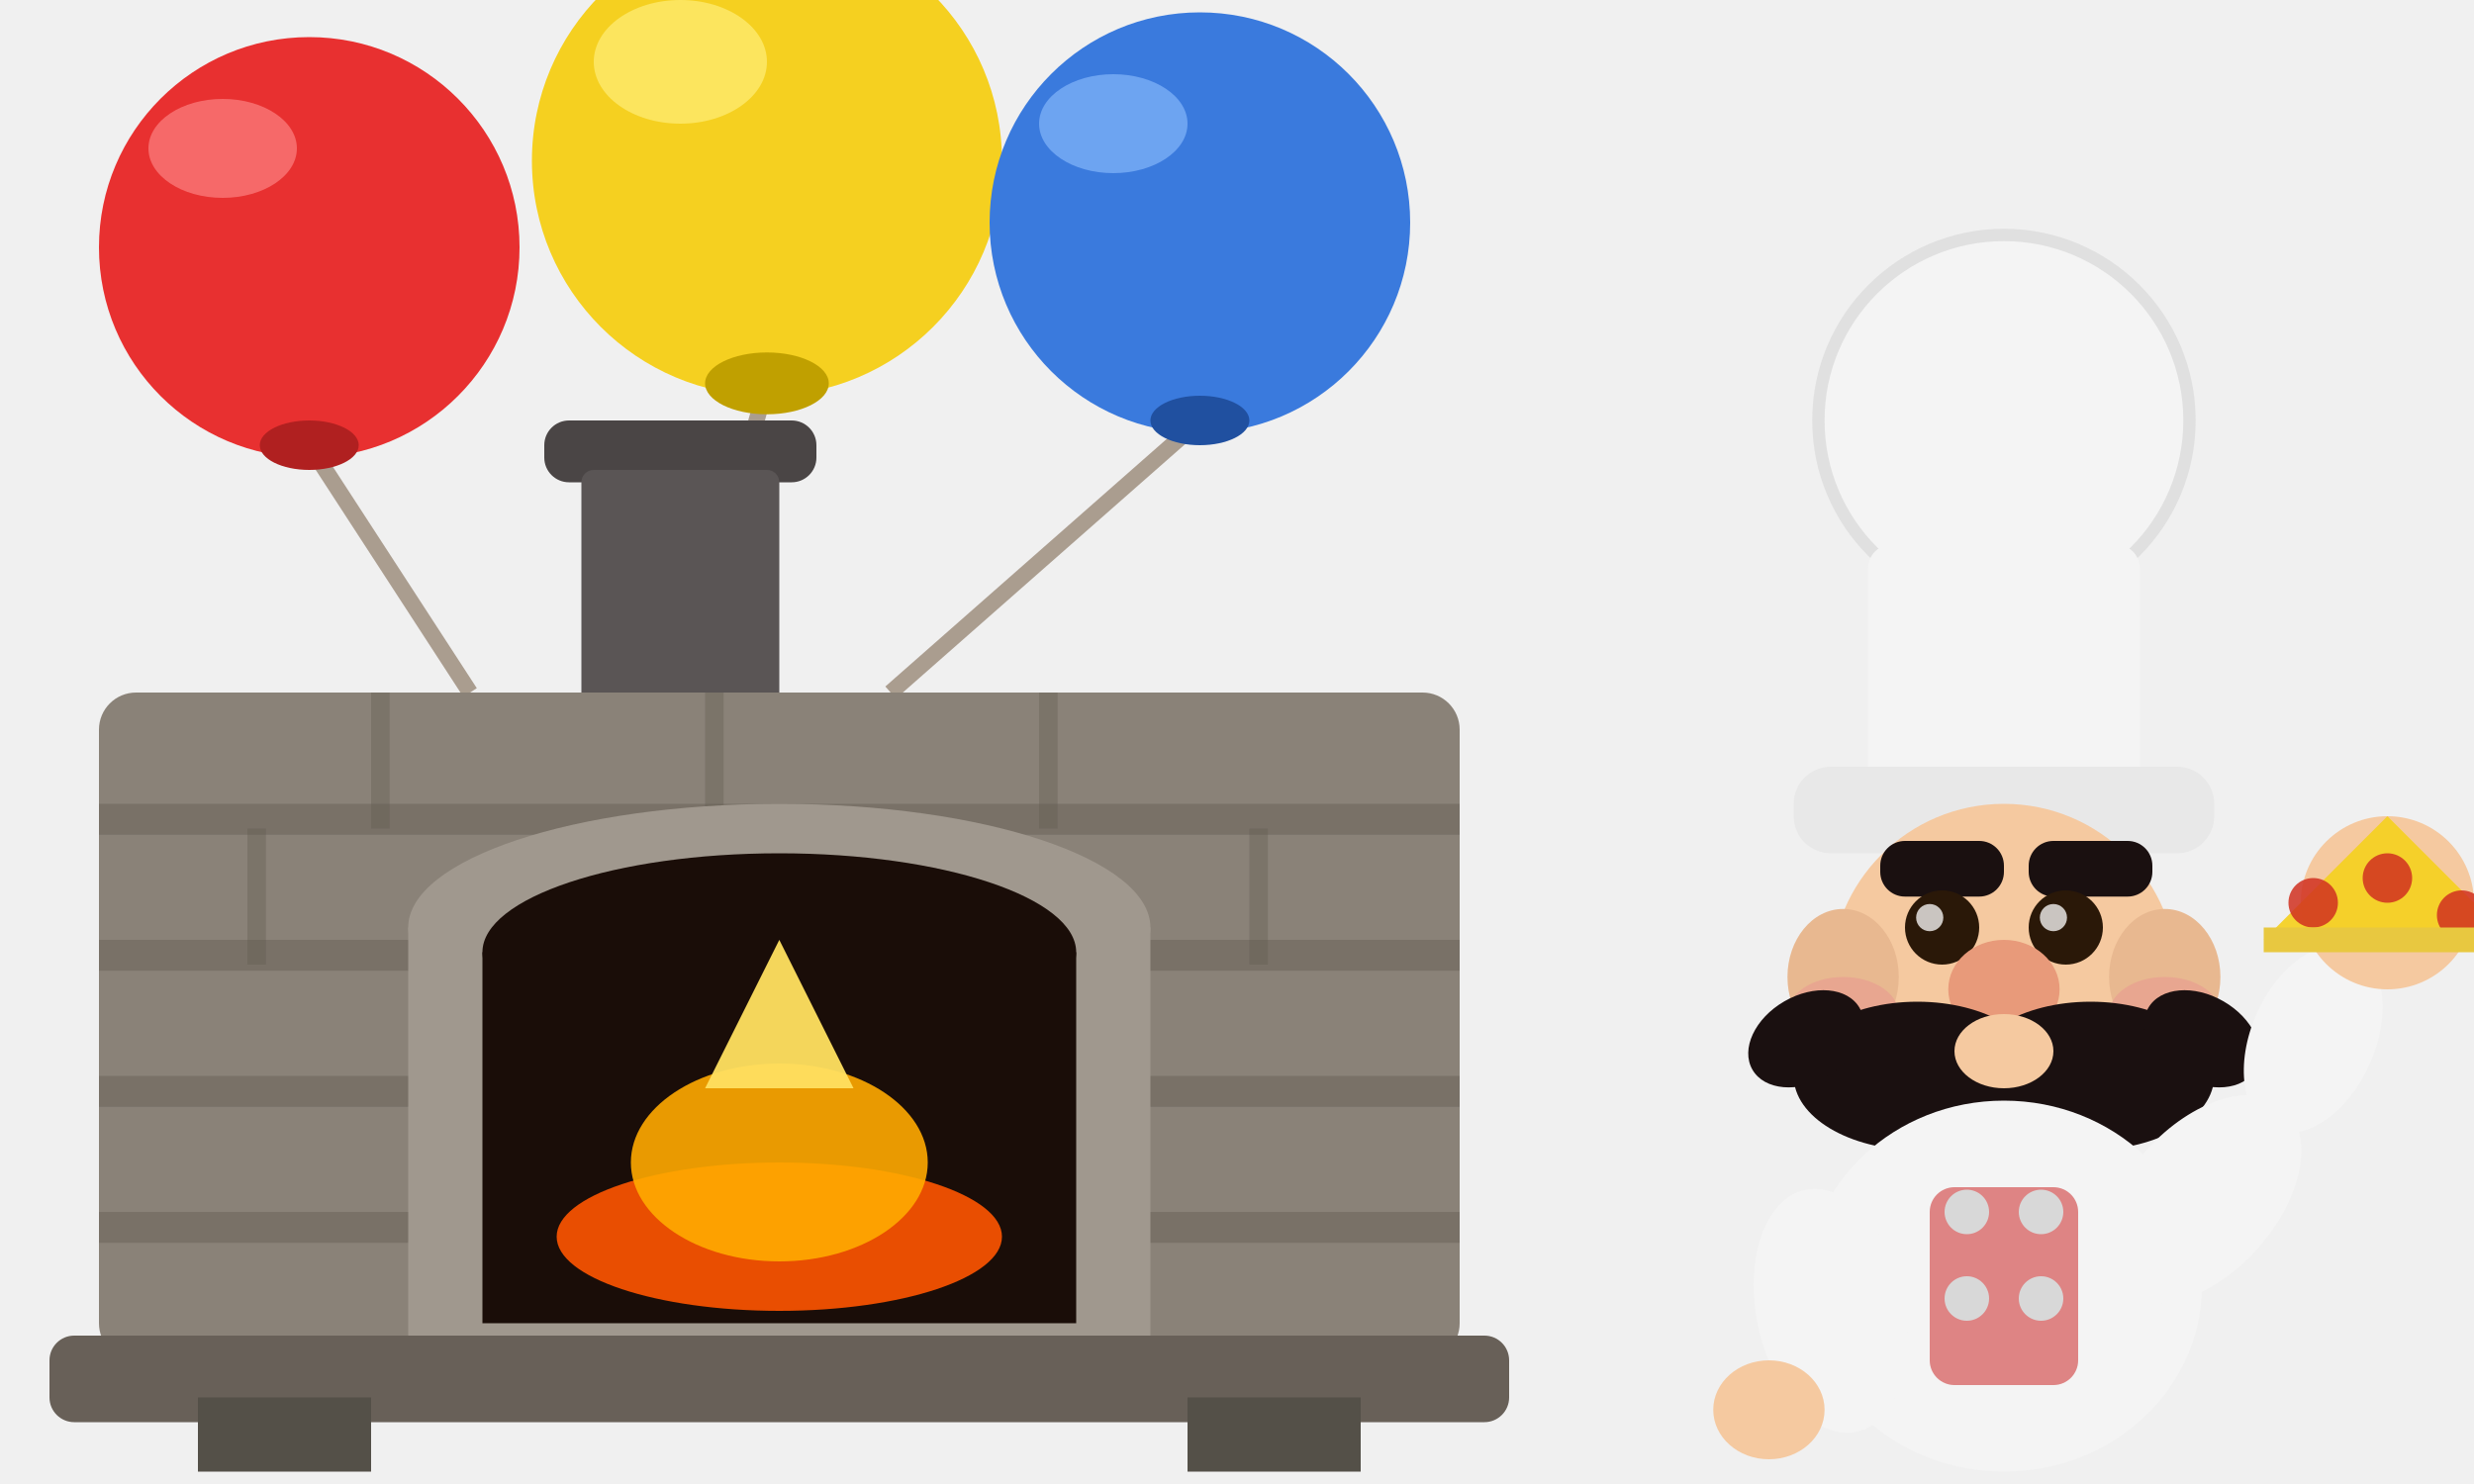
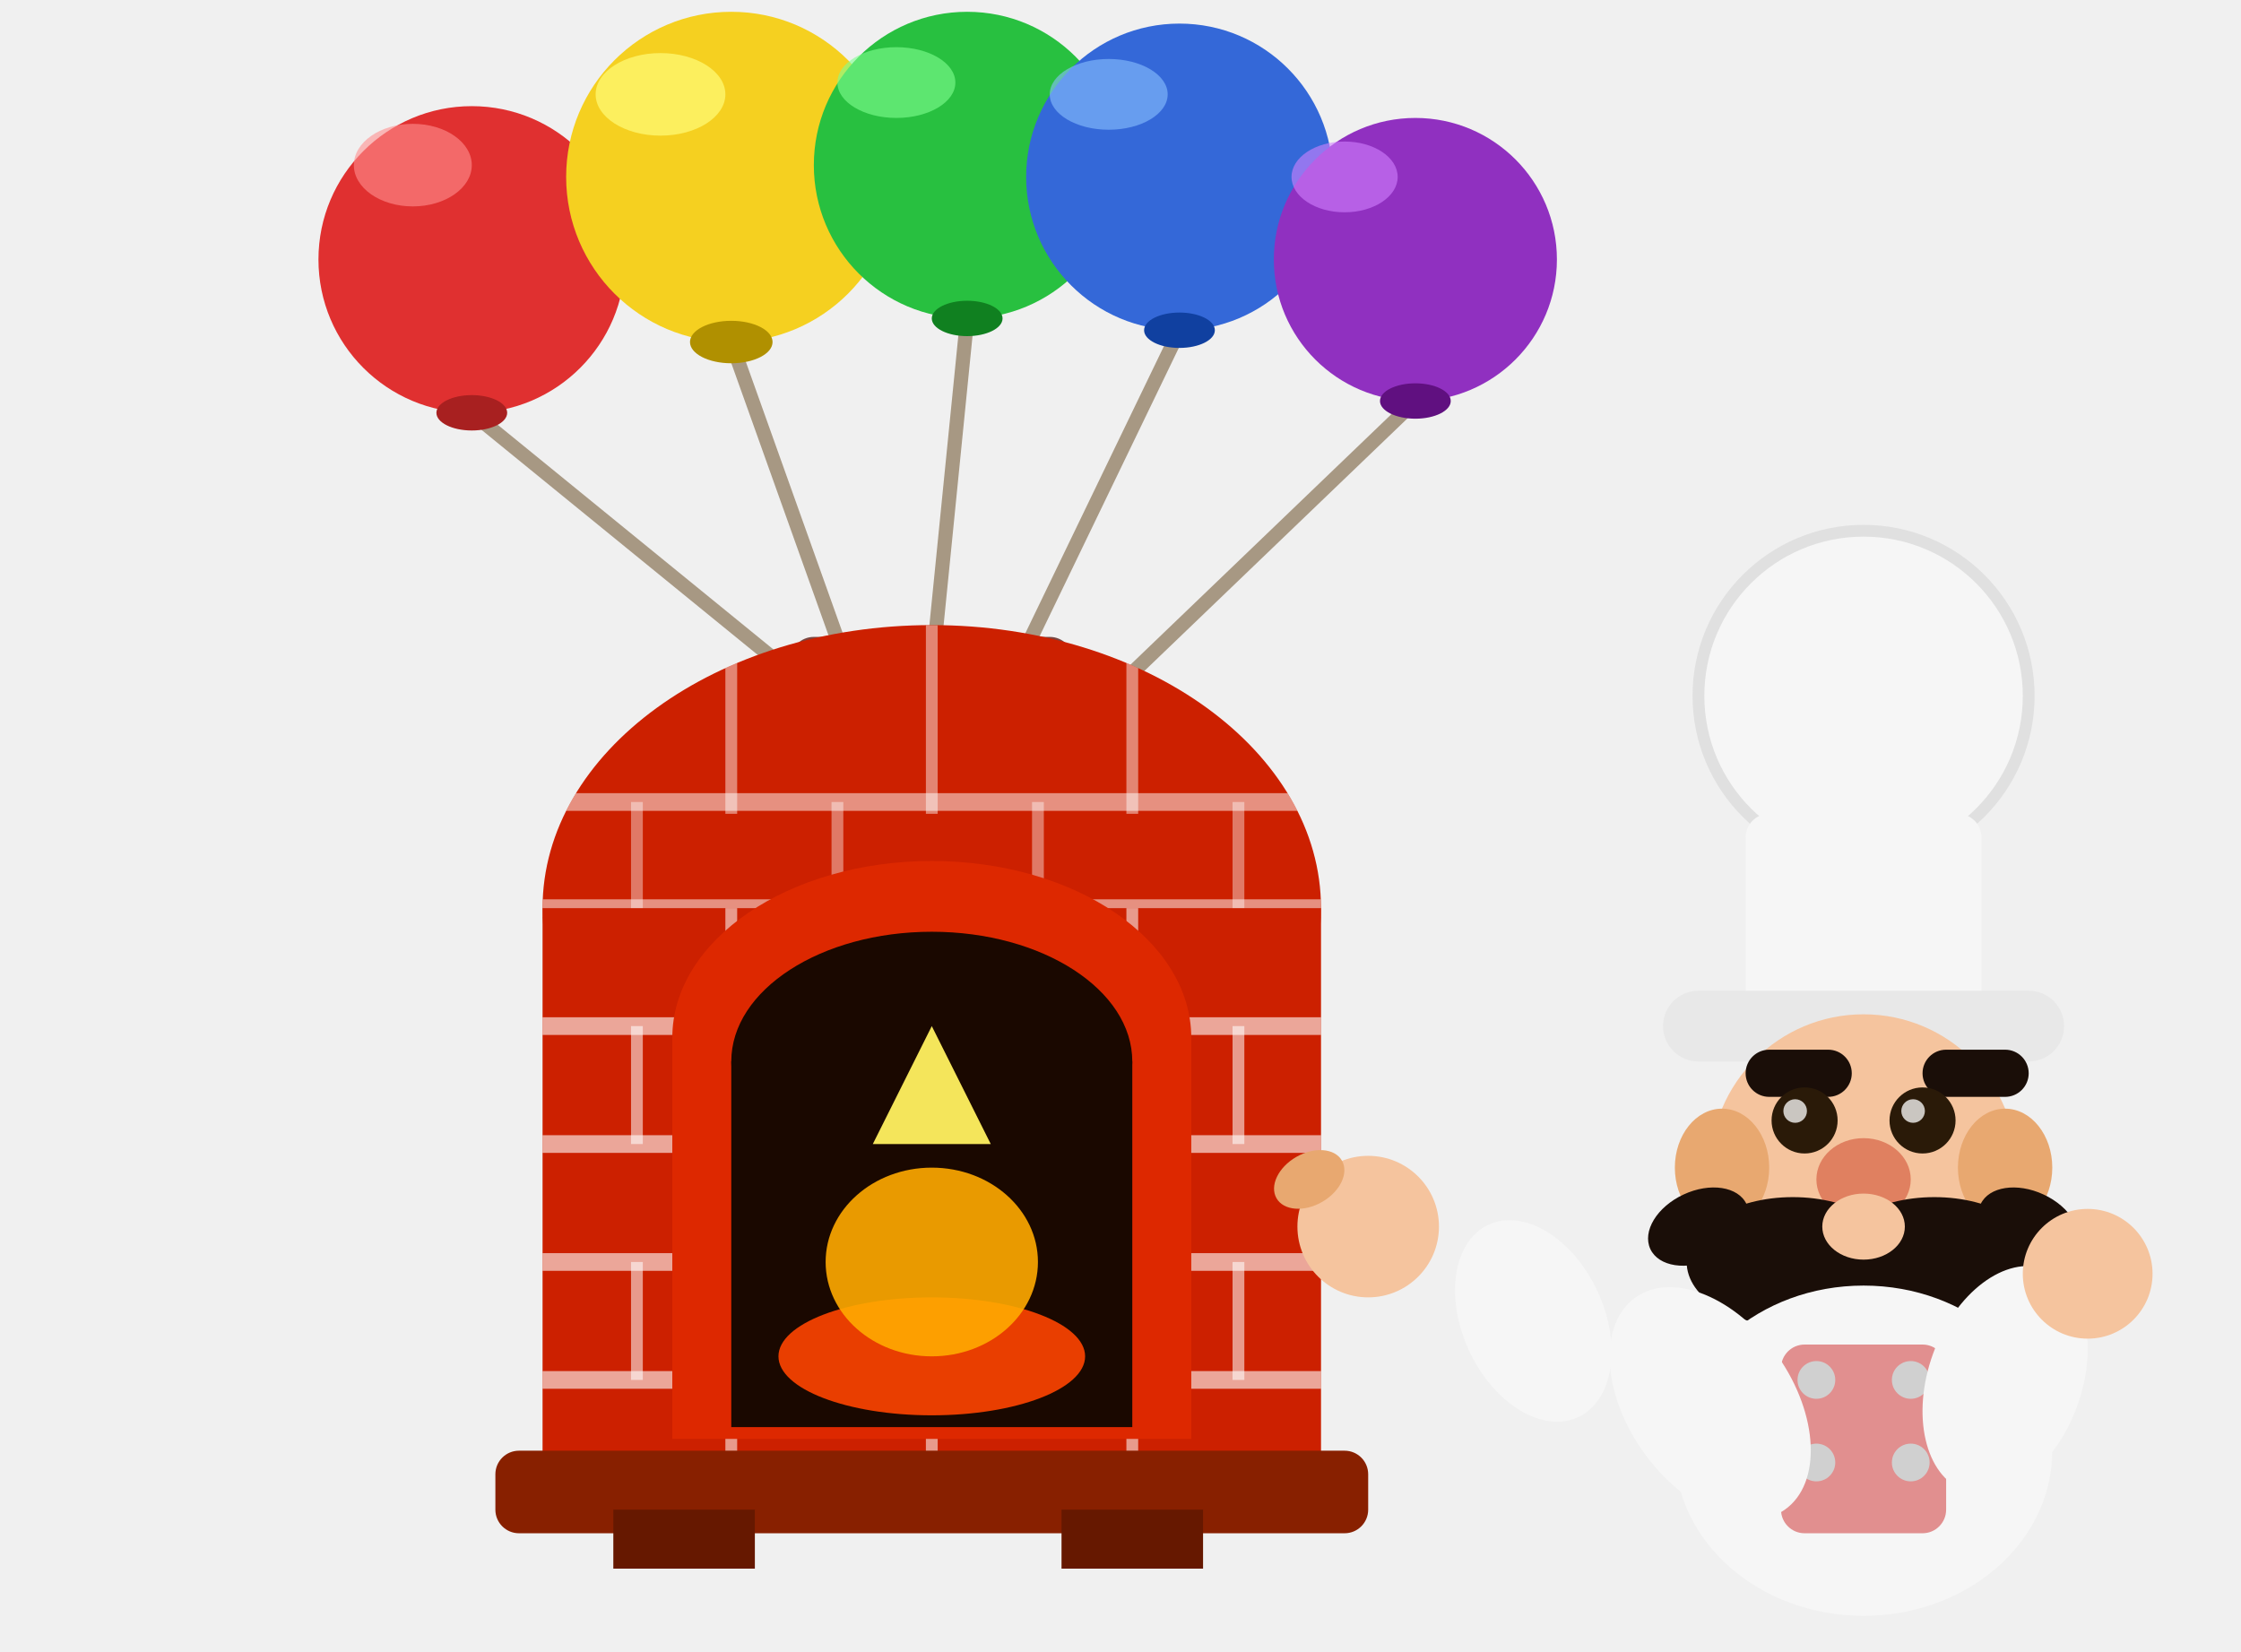
- <svg xmlns="http://www.w3.org/2000/svg" viewBox="0 0 200 120">
-   <line x1="25" y1="36" x2="38" y2="56" stroke="#998877" stroke-width="1.3" opacity="0.8" />
-   <line x1="62" y1="31" x2="55" y2="56" stroke="#998877" stroke-width="1.3" opacity="0.8" />
-   <line x1="97" y1="34" x2="72" y2="56" stroke="#998877" stroke-width="1.3" opacity="0.8" />
-   <circle cx="25" cy="20" r="17" fill="#e83030" />
-   <ellipse cx="18" cy="12" rx="6" ry="4" fill="#ff9090" opacity="0.6" />
-   <ellipse cx="25" cy="36" rx="4" ry="2" fill="#b02020" />
-   <circle cx="62" cy="13" r="19" fill="#f5d020" />
-   <ellipse cx="55" cy="5" rx="7" ry="5" fill="#fff080" opacity="0.65" />
-   <ellipse cx="62" cy="31" rx="5" ry="2.5" fill="#c0a000" />
-   <circle cx="97" cy="18" r="17" fill="#3a7add" />
-   <ellipse cx="90" cy="10" rx="6" ry="4" fill="#90bfff" opacity="0.6" />
-   <ellipse cx="97" cy="34" rx="4" ry="2" fill="#2050a0" />
-   <rect x="44" y="34" width="22" height="5" fill="#4a4545" rx="2" />
-   <rect x="47" y="38" width="16" height="20" fill="#5a5555" rx="1" />
-   <rect x="8" y="56" width="110" height="54" fill="#8a8278" rx="3" />
-   <rect x="8" y="65" width="110" height="2.5" fill="#5e584e" opacity="0.4" />
-   <rect x="8" y="76" width="110" height="2.5" fill="#5e584e" opacity="0.4" />
-   <rect x="8" y="87" width="110" height="2.5" fill="#5e584e" opacity="0.4" />
-   <rect x="8" y="98" width="110" height="2.5" fill="#5e584e" opacity="0.4" />
-   <rect x="30" y="56" width="1.5" height="11" fill="#5e584e" opacity="0.35" />
-   <rect x="57" y="56" width="1.5" height="11" fill="#5e584e" opacity="0.35" />
-   <rect x="84" y="56" width="1.5" height="11" fill="#5e584e" opacity="0.35" />
-   <rect x="20" y="67" width="1.5" height="11" fill="#5e584e" opacity="0.35" />
-   <rect x="47" y="67" width="1.5" height="11" fill="#5e584e" opacity="0.35" />
-   <rect x="74" y="67" width="1.5" height="11" fill="#5e584e" opacity="0.35" />
-   <rect x="101" y="67" width="1.5" height="11" fill="#5e584e" opacity="0.35" />
-   <ellipse cx="63" cy="75" rx="30" ry="10" fill="#a0988e" />
-   <rect x="33" y="75" width="60" height="33" fill="#a0988e" />
-   <ellipse cx="63" cy="77" rx="24" ry="8" fill="#1a0d08" />
-   <rect x="39" y="77" width="48" height="30" fill="#1a0d08" />
-   <ellipse cx="63" cy="100" rx="18" ry="6" fill="#ff5500" opacity="0.9" />
-   <ellipse cx="63" cy="94" rx="12" ry="8" fill="#ffaa00" opacity="0.9" />
-   <polygon points="57,88 63,76 69,88" fill="#ffe060" opacity="0.95" />
-   <rect x="4" y="108" width="118" height="7" fill="#686058" rx="2" />
-   <rect x="16" y="113" width="14" height="6" fill="#545048" />
-   <rect x="96" y="113" width="14" height="6" fill="#545048" />
-   <circle cx="162" cy="34" r="15" fill="#f4f4f4" />
-   <circle cx="162" cy="34" r="15" fill="none" stroke="#e0e0e0" stroke-width="1" />
-   <rect x="151" y="44" width="22" height="20" fill="#f4f4f4" rx="2" />
-   <rect x="145" y="62" width="34" height="7" fill="#e8e8e8" rx="3" />
-   <circle cx="162" cy="79" r="14" fill="#f5c9a0" />
-   <ellipse cx="149" cy="79" rx="4.5" ry="5.5" fill="#e8b890" />
-   <ellipse cx="175" cy="79" rx="4.5" ry="5.5" fill="#e8b890" />
-   <rect x="152" y="68" width="10" height="4.5" fill="#1a1010" rx="2" />
-   <rect x="164" y="68" width="10" height="4.5" fill="#1a1010" rx="2" />
-   <circle cx="157" cy="75" r="3" fill="#2a1808" />
-   <circle cx="167" cy="75" r="3" fill="#2a1808" />
-   <circle cx="156" cy="74.2" r="1.1" fill="#fff" opacity="0.75" />
-   <circle cx="166" cy="74.2" r="1.1" fill="#fff" opacity="0.75" />
-   <ellipse cx="162" cy="80" rx="4.5" ry="4" fill="#e89a7a" />
-   <ellipse cx="149" cy="82" rx="4.5" ry="3" fill="#e89090" opacity="0.45" />
-   <ellipse cx="175" cy="82" rx="4.5" ry="3" fill="#e89090" opacity="0.45" />
-   <ellipse cx="155" cy="87" rx="10" ry="6" fill="#1a1010" />
-   <ellipse cx="169" cy="87" rx="10" ry="6" fill="#1a1010" />
-   <ellipse cx="162" cy="85" rx="4" ry="3" fill="#f5c9a0" />
-   <ellipse cx="146" cy="84" rx="5" ry="3.5" fill="#1a1010" transform="rotate(-30 146 84)" />
-   <ellipse cx="178" cy="84" rx="5" ry="3.5" fill="#1a1010" transform="rotate(30 178 84)" />
-   <ellipse cx="162" cy="104" rx="16" ry="15" fill="#f4f4f4" />
-   <rect x="156" y="96" width="12" height="16" fill="#cc2828" opacity="0.55" rx="2" />
-   <circle cx="159" cy="98" r="1.8" fill="#d8d8d8" />
-   <circle cx="165" cy="98" r="1.8" fill="#d8d8d8" />
-   <circle cx="159" cy="105" r="1.8" fill="#d8d8d8" />
-   <circle cx="165" cy="105" r="1.8" fill="#d8d8d8" />
-   <ellipse cx="148" cy="106" rx="6" ry="10" fill="#f4f4f4" transform="rotate(-12 148 106)" />
-   <ellipse cx="143" cy="114" rx="4.5" ry="4" fill="#f5c9a0" />
-   <ellipse cx="178" cy="97" rx="6" ry="10" fill="#f4f4f4" transform="rotate(42 178 97)" />
-   <ellipse cx="187" cy="84" rx="5" ry="8" fill="#f4f4f4" transform="rotate(24 187 84)" />
-   <circle cx="193" cy="73" r="7" fill="#f5c9a0" />
-   <polygon points="193,66 183,76 203,76" fill="#f5d020" opacity="0.92" />
-   <circle cx="187" cy="73" r="2" fill="#d03020" opacity="0.85" />
-   <circle cx="193" cy="71" r="2" fill="#d03020" opacity="0.85" />
-   <circle cx="199" cy="74" r="2" fill="#d03020" opacity="0.85" />
-   <line x1="183" y1="76" x2="203" y2="76" stroke="#e8c840" stroke-width="2" />
+ <svg xmlns="http://www.w3.org/2000/svg" viewBox="0 0 190 140">
+   <defs>
+     <clipPath id="domeClip">
+       <ellipse cx="79" cy="77" rx="33" ry="24" />
+     </clipPath>
+   </defs>
+   <line x1="40" y1="35" x2="67" y2="57" stroke="#9a8870" stroke-width="1.2" opacity="0.85" />
+   <line x1="62" y1="29" x2="72" y2="57" stroke="#9a8870" stroke-width="1.2" opacity="0.85" />
+   <line x1="82" y1="27" x2="79" y2="57" stroke="#9a8870" stroke-width="1.2" opacity="0.85" />
+   <line x1="100" y1="28" x2="86" y2="57" stroke="#9a8870" stroke-width="1.2" opacity="0.85" />
+   <line x1="120" y1="34" x2="95" y2="58" stroke="#9a8870" stroke-width="1.2" opacity="0.85" />
+   <circle cx="40" cy="22" r="13" fill="#e03030" />
+   <ellipse cx="35" cy="14" rx="5" ry="3.5" fill="#ff9090" opacity="0.6" />
+   <ellipse cx="40" cy="35" rx="3" ry="1.5" fill="#a82020" />
+   <circle cx="62" cy="15" r="14" fill="#f5d020" />
+   <ellipse cx="56" cy="8" rx="5.5" ry="3.5" fill="#ffff80" opacity="0.65" />
+   <ellipse cx="62" cy="29" rx="3.5" ry="1.8" fill="#b09000" />
+   <circle cx="82" cy="14" r="13" fill="#28c040" />
+   <ellipse cx="76" cy="7" rx="5" ry="3" fill="#80ff90" opacity="0.6" />
+   <ellipse cx="82" cy="27" rx="3" ry="1.5" fill="#108020" />
+   <circle cx="100" cy="15" r="13" fill="#3468d8" />
+   <ellipse cx="94" cy="8" rx="5" ry="3" fill="#88bfff" opacity="0.6" />
+   <ellipse cx="100" cy="28" rx="3" ry="1.5" fill="#1040a0" />
+   <circle cx="120" cy="22" r="12" fill="#9030c0" />
+   <ellipse cx="114" cy="15" rx="4.5" ry="3" fill="#d080ff" opacity="0.6" />
+   <ellipse cx="120" cy="34" rx="3" ry="1.5" fill="#601080" />
+   <rect x="71" y="57" width="16" height="21" fill="#8a5550" rx="1" />
+   <rect x="67" y="54" width="24" height="7" fill="#7a4540" rx="2" />
+   <ellipse cx="79" cy="77" rx="33" ry="24" fill="#cc2000" />
+   <g clip-path="url(#domeClip)">
+     <line x1="46" y1="68" x2="112" y2="68" stroke="#ffffff" stroke-width="1.5" opacity="0.5" />
+     <line x1="46" y1="77" x2="112" y2="77" stroke="#ffffff" stroke-width="1.5" opacity="0.5" />
+     <line x1="62" y1="56" x2="62" y2="69" stroke="#ffffff" stroke-width="1" opacity="0.45" />
+     <line x1="79" y1="53" x2="79" y2="69" stroke="#ffffff" stroke-width="1" opacity="0.45" />
+     <line x1="96" y1="56" x2="96" y2="69" stroke="#ffffff" stroke-width="1" opacity="0.45" />
+     <line x1="54" y1="68" x2="54" y2="78" stroke="#ffffff" stroke-width="1" opacity="0.4" />
+     <line x1="71" y1="68" x2="71" y2="78" stroke="#ffffff" stroke-width="1" opacity="0.4" />
+     <line x1="88" y1="68" x2="88" y2="78" stroke="#ffffff" stroke-width="1" opacity="0.4" />
+     <line x1="105" y1="68" x2="105" y2="78" stroke="#ffffff" stroke-width="1" opacity="0.4" />
+   </g>
+   <rect x="46" y="77" width="66" height="47" fill="#cc2000" />
+   <line x1="46" y1="87" x2="112" y2="87" stroke="#ffffff" stroke-width="1.5" opacity="0.6" />
+   <line x1="46" y1="97" x2="112" y2="97" stroke="#ffffff" stroke-width="1.5" opacity="0.6" />
+   <line x1="46" y1="107" x2="112" y2="107" stroke="#ffffff" stroke-width="1.5" opacity="0.6" />
+   <line x1="46" y1="117" x2="112" y2="117" stroke="#ffffff" stroke-width="1.5" opacity="0.6" />
+   <line x1="62" y1="77" x2="62" y2="87" stroke="#ffffff" stroke-width="1" opacity="0.55" />
+   <line x1="79" y1="77" x2="79" y2="87" stroke="#ffffff" stroke-width="1" opacity="0.55" />
+   <line x1="96" y1="77" x2="96" y2="87" stroke="#ffffff" stroke-width="1" opacity="0.55" />
+   <line x1="54" y1="87" x2="54" y2="97" stroke="#ffffff" stroke-width="1" opacity="0.55" />
+   <line x1="71" y1="87" x2="71" y2="97" stroke="#ffffff" stroke-width="1" opacity="0.55" />
+   <line x1="88" y1="87" x2="88" y2="97" stroke="#ffffff" stroke-width="1" opacity="0.55" />
+   <line x1="105" y1="87" x2="105" y2="97" stroke="#ffffff" stroke-width="1" opacity="0.55" />
+   <line x1="62" y1="97" x2="62" y2="107" stroke="#ffffff" stroke-width="1" opacity="0.55" />
+   <line x1="79" y1="97" x2="79" y2="107" stroke="#ffffff" stroke-width="1" opacity="0.55" />
+   <line x1="96" y1="97" x2="96" y2="107" stroke="#ffffff" stroke-width="1" opacity="0.55" />
+   <line x1="54" y1="107" x2="54" y2="117" stroke="#ffffff" stroke-width="1" opacity="0.55" />
+   <line x1="71" y1="107" x2="71" y2="117" stroke="#ffffff" stroke-width="1" opacity="0.55" />
+   <line x1="88" y1="107" x2="88" y2="117" stroke="#ffffff" stroke-width="1" opacity="0.55" />
+   <line x1="105" y1="107" x2="105" y2="117" stroke="#ffffff" stroke-width="1" opacity="0.55" />
+   <line x1="62" y1="117" x2="62" y2="124" stroke="#ffffff" stroke-width="1" opacity="0.55" />
+   <line x1="79" y1="117" x2="79" y2="124" stroke="#ffffff" stroke-width="1" opacity="0.55" />
+   <line x1="96" y1="117" x2="96" y2="124" stroke="#ffffff" stroke-width="1" opacity="0.55" />
+   <ellipse cx="79" cy="88" rx="22" ry="15" fill="#dd2800" />
+   <rect x="57" y="88" width="44" height="34" fill="#dd2800" />
+   <ellipse cx="79" cy="90" rx="17" ry="11" fill="#1a0800" />
+   <rect x="62" y="90" width="34" height="31" fill="#1a0800" />
+   <ellipse cx="79" cy="115" rx="13" ry="5" fill="#ff4400" opacity="0.9" />
+   <ellipse cx="79" cy="107" rx="9" ry="8" fill="#ffaa00" opacity="0.9" />
+   <polygon points="74,97 79,87 84,97" fill="#fff060" opacity="0.95" />
+   <rect x="42" y="123" width="74" height="7" fill="#882000" rx="2" />
+   <rect x="52" y="128" width="12" height="5" fill="#661800" />
+   <rect x="90" y="128" width="12" height="5" fill="#661800" />
+   <circle cx="158" cy="59" r="14" fill="#f6f6f6" />
+   <circle cx="158" cy="59" r="14" fill="none" stroke="#e0e0e0" stroke-width="1" />
+   <rect x="148" y="69" width="20" height="17" fill="#f6f6f6" rx="2" />
+   <rect x="141" y="84" width="34" height="6" fill="#e8e8e8" rx="3" />
+   <circle cx="158" cy="99" r="13" fill="#f5c49e" />
+   <ellipse cx="146" cy="99" rx="4" ry="5" fill="#e8a870" />
+   <ellipse cx="170" cy="99" rx="4" ry="5" fill="#e8a870" />
+   <rect x="148" y="89" width="9" height="4" fill="#1a0e08" rx="2" />
+   <rect x="163" y="89" width="9" height="4" fill="#1a0e08" rx="2" />
+   <circle cx="153" cy="95" r="2.8" fill="#2a1a08" />
+   <circle cx="163" cy="95" r="2.8" fill="#2a1a08" />
+   <circle cx="152.2" cy="94.2" r="1" fill="#fff" opacity="0.75" />
+   <circle cx="162.2" cy="94.2" r="1" fill="#fff" opacity="0.75" />
+   <ellipse cx="158" cy="100" rx="4" ry="3.5" fill="#e08060" />
+   <ellipse cx="152" cy="107" rx="9" ry="5.5" fill="#1a0e08" />
+   <ellipse cx="164" cy="107" rx="9" ry="5.5" fill="#1a0e08" />
+   <ellipse cx="158" cy="104" rx="3.5" ry="2.8" fill="#f5c49e" />
+   <ellipse cx="144" cy="104" rx="4.5" ry="3" fill="#1a0e08" transform="rotate(-25 144 104)" />
+   <ellipse cx="172" cy="104" rx="4.5" ry="3" fill="#1a0e08" transform="rotate(25 172 104)" />
+   <ellipse cx="158" cy="123" rx="16" ry="14" fill="#f6f6f6" />
+   <rect x="151" y="114" width="14" height="16" fill="#cc2828" opacity="0.5" rx="2" />
+   <circle cx="154" cy="117" r="1.6" fill="#d0d0d0" />
+   <circle cx="162" cy="117" r="1.6" fill="#d0d0d0" />
+   <circle cx="154" cy="124" r="1.6" fill="#d0d0d0" />
+   <circle cx="162" cy="124" r="1.6" fill="#d0d0d0" />
+   <ellipse cx="145" cy="119" rx="7" ry="11" fill="#f6f6f6" transform="rotate(-35 145 119)" />
+   <ellipse cx="130" cy="112" rx="6" ry="9" fill="#f6f6f6" transform="rotate(-25 130 112)" />
+   <circle cx="116" cy="104" r="6" fill="#f5c49e" />
+   <ellipse cx="111" cy="100" rx="3.2" ry="2.2" fill="#e8a870" transform="rotate(-30 111 100)" />
+   <ellipse cx="170" cy="117" rx="6.5" ry="10" fill="#f6f6f6" transform="rotate(20 170 117)" />
+   <circle cx="177" cy="108" r="5.5" fill="#f5c49e" />
</svg>
